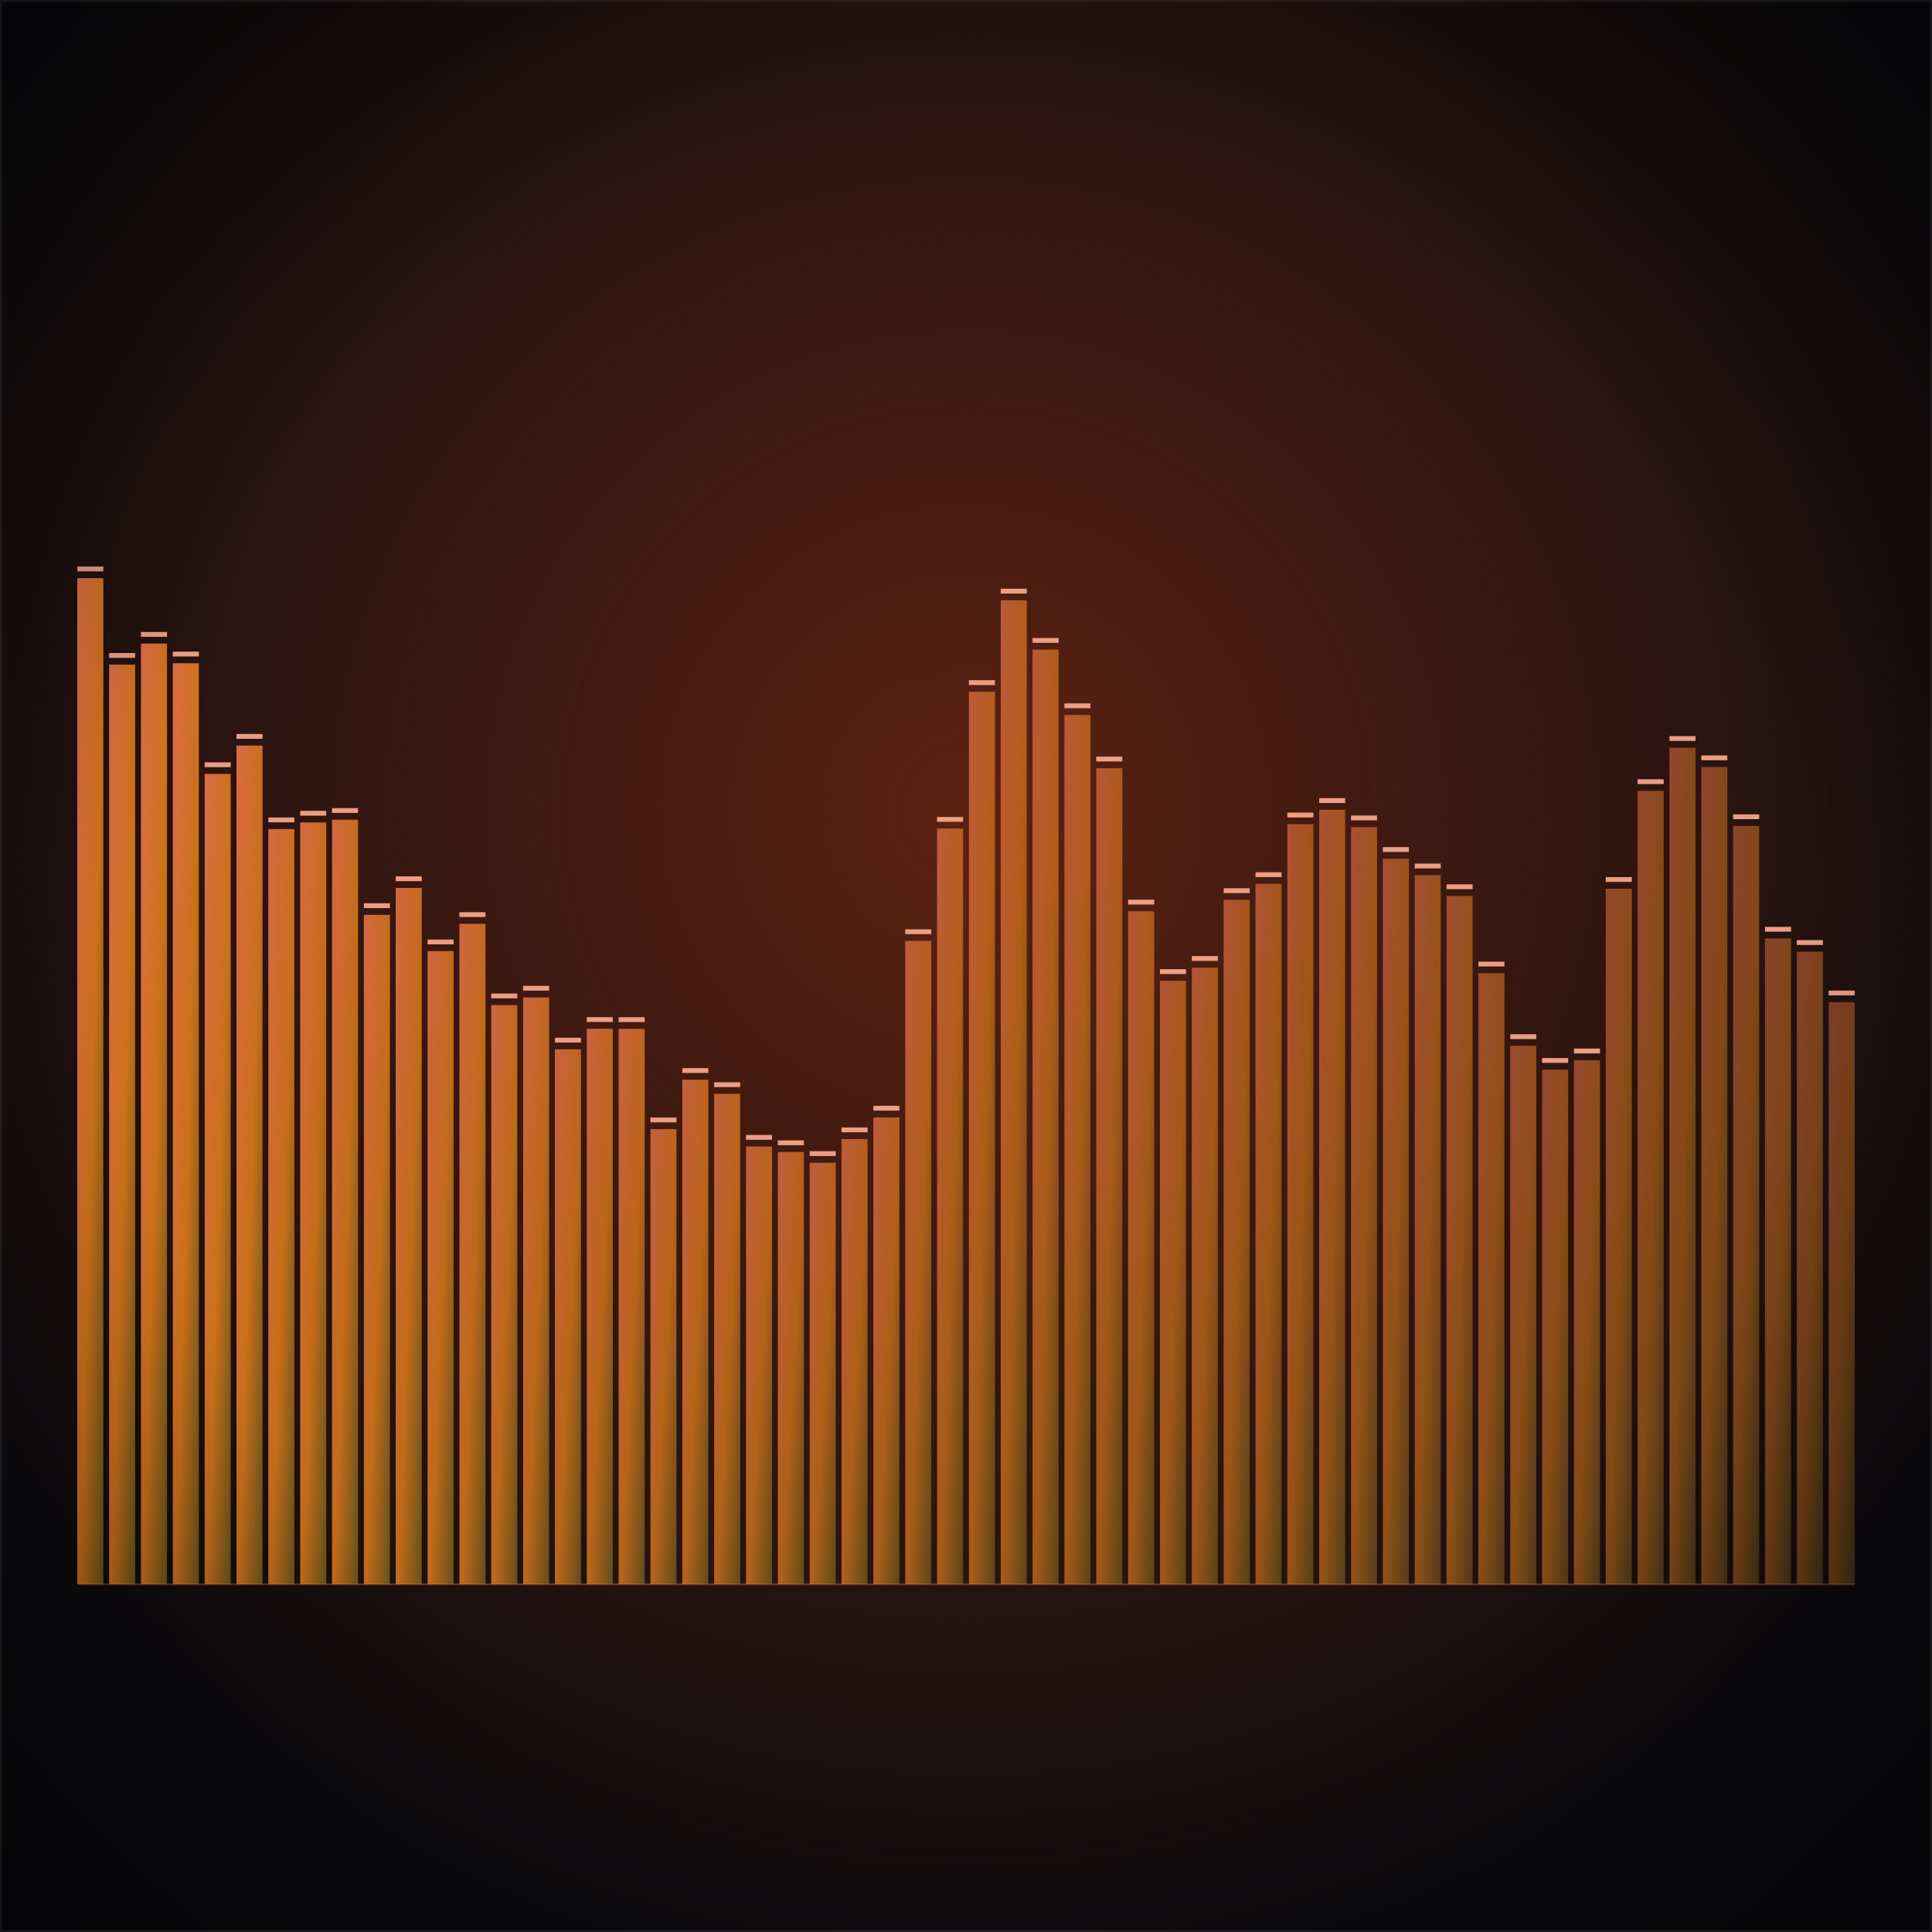
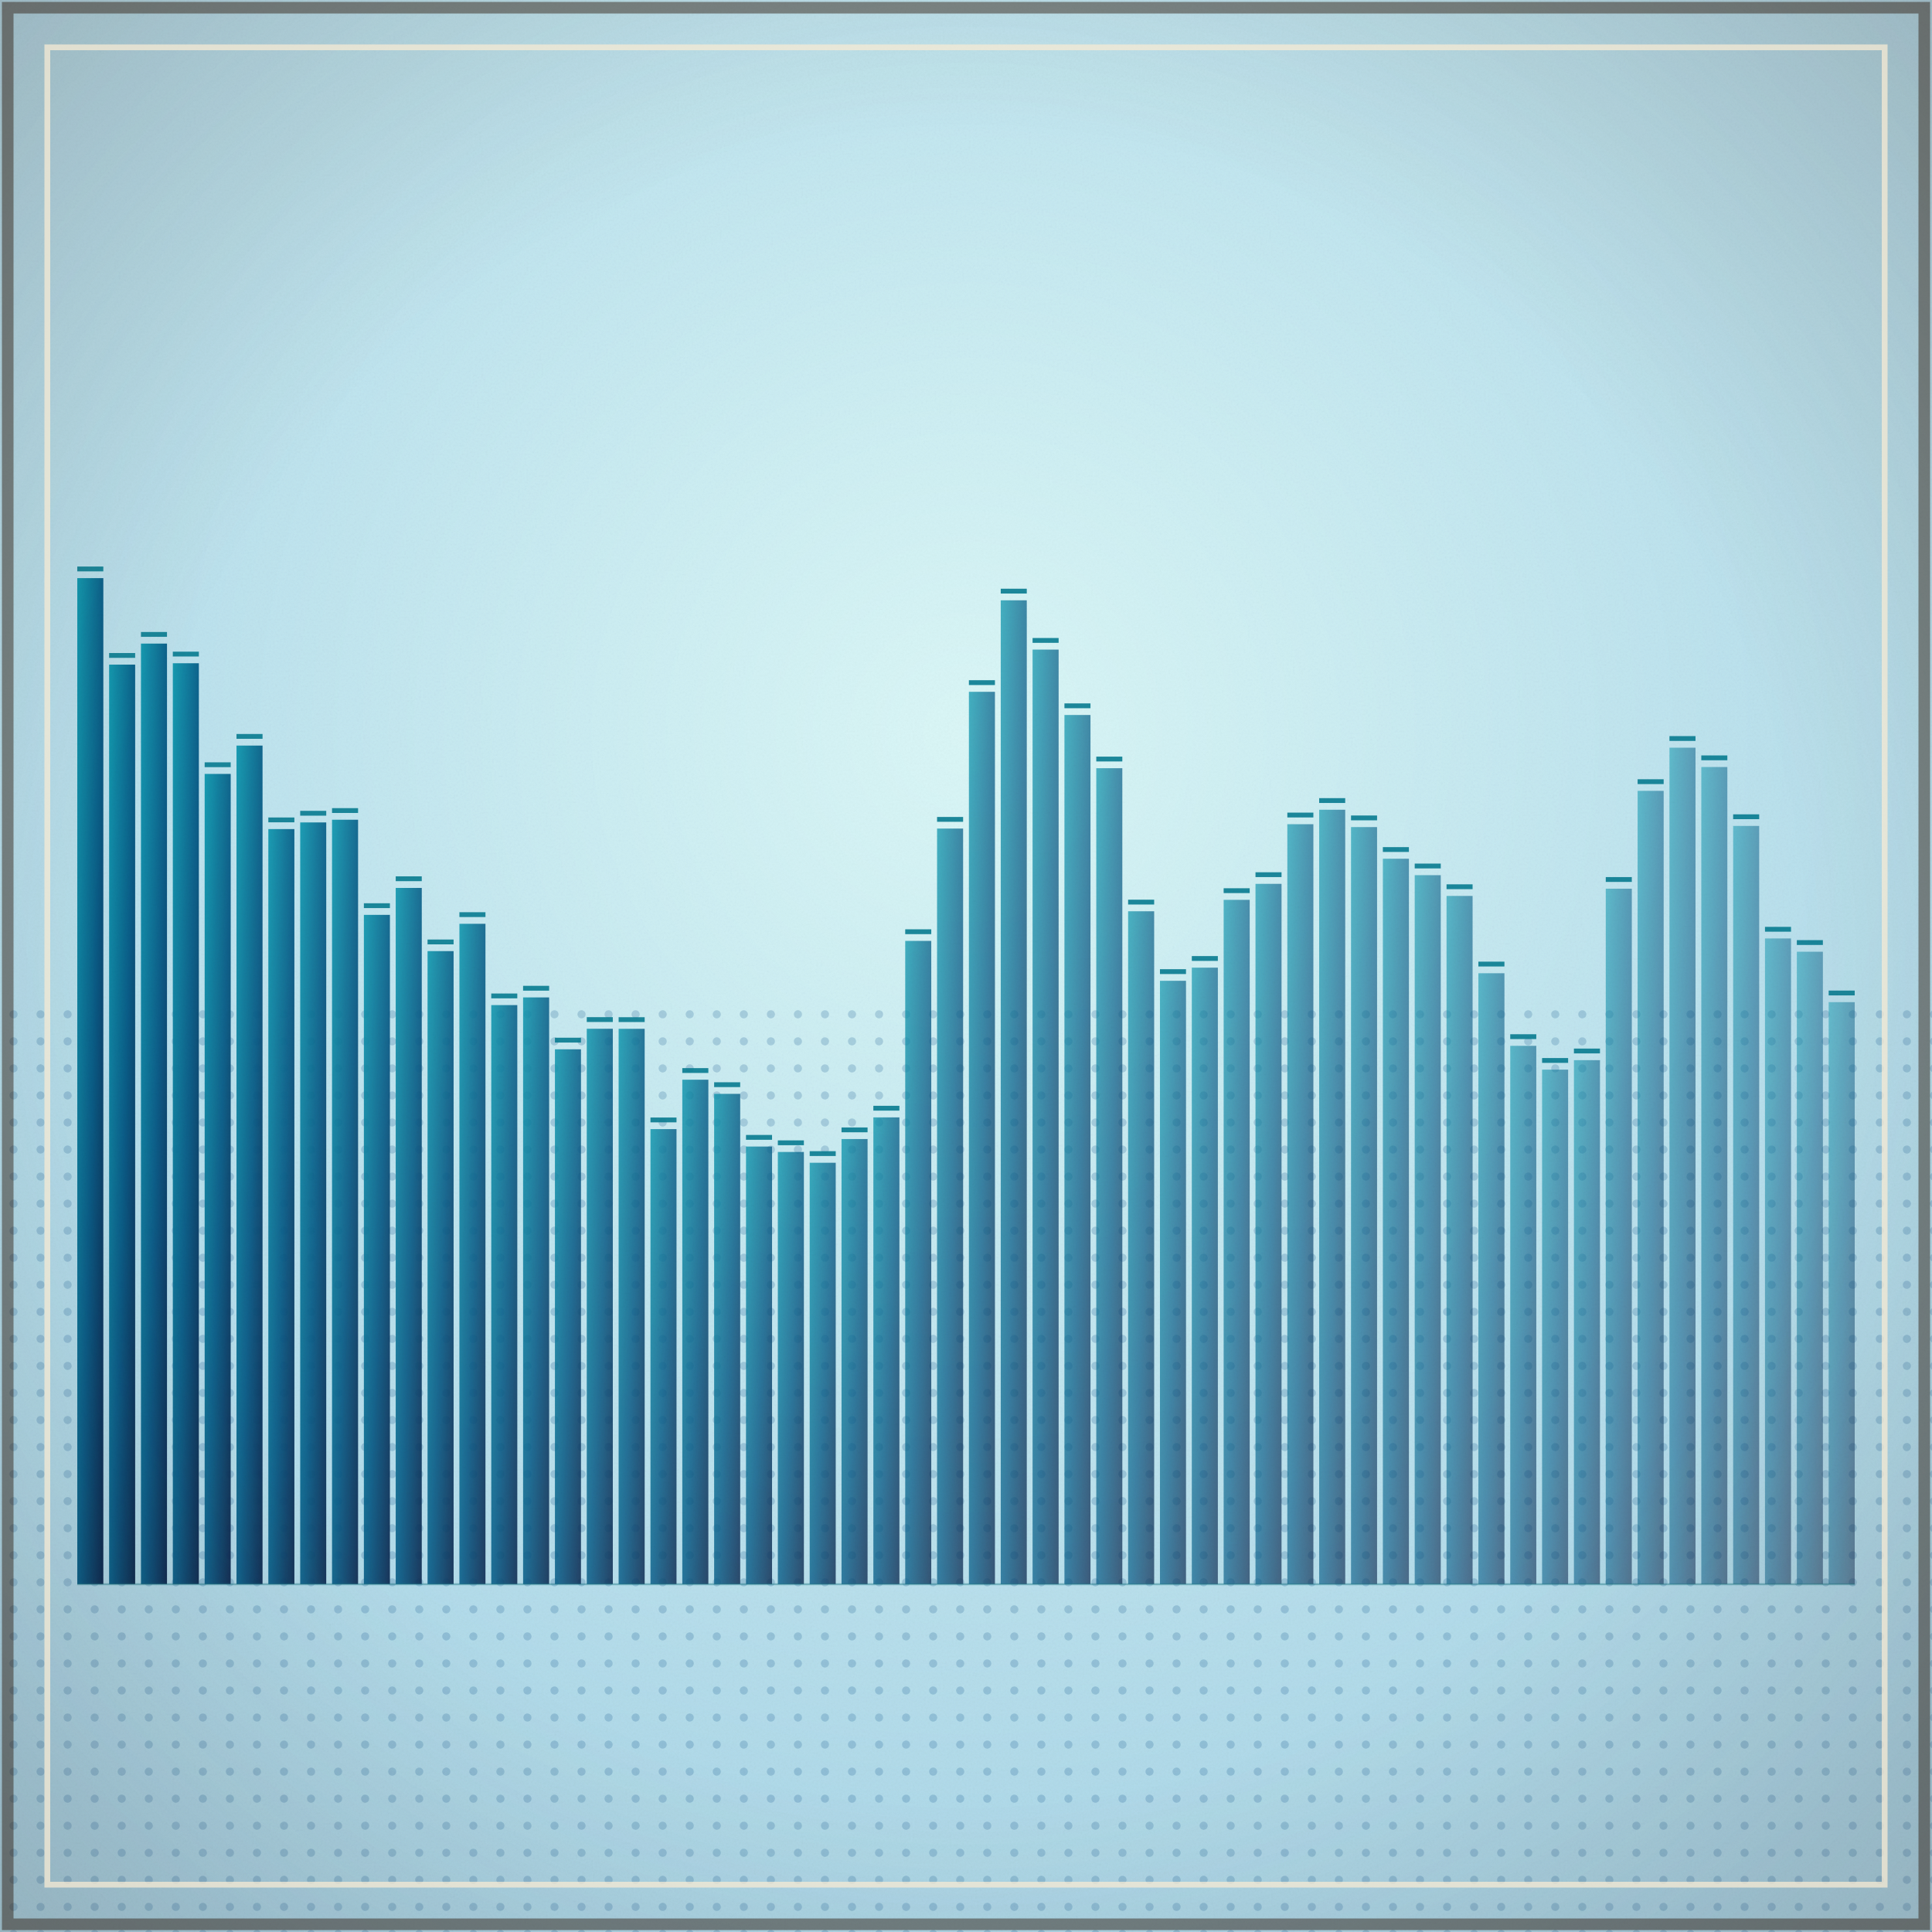
<svg xmlns="http://www.w3.org/2000/svg" viewBox="0 0 1000 1000" width="1000" height="1000" role="img" aria-label="Abstract generated cover artwork">
  <defs>
    <linearGradient id="g-2422" x1="0" y1="0" x2="1" y2="1">
-       <stop offset="0" stop-color="hsla(14.91 72% 58% / 1)" />
-       <stop offset=".55" stop-color="hsla(28.91 78% 46% / 1)" />
-       <stop offset="1" stop-color="hsla(44.91 60% 26% / 1)" />
+       <stop offset="0" stop-color="hsla(188.73 82% 38% / 1)" />
+       <stop offset=".55" stop-color="hsla(200.73 88% 28% / 1)" />
+       <stop offset="1" stop-color="hsla(214.73 74% 18% / 1)" />
    </linearGradient>
-     <radialGradient id="glow-2422" cx=".5" cy=".42" r=".62">
-       <stop offset="0" stop-color="hsla(14.91 90% 52% / 0.34)" />
-       <stop offset="1" stop-color="hsla(14.91 90% 52% / 0)" />
+     <radialGradient id="glow-2422" cx=".5" cy=".38" r=".72">
+       <stop offset="0" stop-color="hsla(182.73 70% 91% / 0.95)" />
+       <stop offset="1" stop-color="hsla(198.73 58% 76% / 0.95)" />
    </radialGradient>
+     <pattern id="dot-2422" width="14" height="14" patternUnits="userSpaceOnUse">
+       <circle cx="7" cy="7" r="2.1" fill="hsla(206.73 70% 34% / 1)" />
+     </pattern>
    <radialGradient id="vig-2422" cx=".5" cy=".5" r=".78">
-       <stop offset=".55" stop-color="#000" stop-opacity="0" />
-       <stop offset="1" stop-color="#000" stop-opacity=".72" />
+       <stop offset=".55" stop-color="#5A2A10" stop-opacity="0" />
+       <stop offset="1" stop-color="#5A2A10" stop-opacity=".22" />
    </radialGradient>
    <filter id="grain-2422" x="0" y="0" width="100%" height="100%">
      <feTurbulence type="fractalNoise" baseFrequency=".9" numOctaves="3" seed="22" result="n" />
      <feColorMatrix in="n" type="saturate" values="0" />
    </filter>
    <filter id="soft-2422" x="-20%" y="-20%" width="140%" height="140%">
      <feGaussianBlur stdDeviation="14" />
    </filter>
  </defs>
-   <rect width="1000" height="1000" fill="#0B0B0F" />
+   <rect width="1000" height="1000" fill="#F6EAD4" />
  <rect width="1000" height="1000" fill="url(#glow-2422)" />
+   <rect y="520" width="1000" height="480" fill="url(#dot-2422)" opacity=".22" />
  <rect x="40" y="299.24" width="13.48" height="520.76" fill="url(#g-2422)" opacity="1" />
-   <rect x="40" y="293.24" width="13.48" height="2.5" fill="hsla(14.91 100% 78% / 0.9)" />
+   <rect x="40" y="293.24" width="13.48" height="2.5" fill="hsla(188.73 90% 30% / 0.9)" />
  <rect x="56.48" y="344.01" width="13.48" height="475.99" fill="url(#g-2422)" opacity="0.99" />
-   <rect x="56.48" y="338.01" width="13.48" height="2.5" fill="hsla(14.91 100% 78% / 0.9)" />
+   <rect x="56.48" y="338.01" width="13.48" height="2.5" fill="hsla(188.73 90% 30% / 0.9)" />
  <rect x="72.96" y="333.12" width="13.48" height="486.88" fill="url(#g-2422)" opacity="0.98" />
-   <rect x="72.96" y="327.12" width="13.48" height="2.5" fill="hsla(14.91 100% 78% / 0.9)" />
+   <rect x="72.96" y="327.12" width="13.48" height="2.5" fill="hsla(188.73 90% 30% / 0.9)" />
  <rect x="89.45" y="343.3" width="13.48" height="476.7" fill="url(#g-2422)" opacity="0.97" />
-   <rect x="89.45" y="337.3" width="13.48" height="2.5" fill="hsla(14.91 100% 78% / 0.9)" />
+   <rect x="89.45" y="337.3" width="13.48" height="2.5" fill="hsla(188.73 90% 30% / 0.9)" />
  <rect x="105.93" y="400.58" width="13.48" height="419.42" fill="url(#g-2422)" opacity="0.96" />
-   <rect x="105.93" y="394.58" width="13.48" height="2.5" fill="hsla(14.91 100% 78% / 0.9)" />
+   <rect x="105.93" y="394.58" width="13.48" height="2.5" fill="hsla(188.73 90% 30% / 0.9)" />
  <rect x="122.41" y="385.91" width="13.48" height="434.09" fill="url(#g-2422)" opacity="0.95" />
-   <rect x="122.41" y="379.91" width="13.48" height="2.5" fill="hsla(14.91 100% 78% / 0.9)" />
+   <rect x="122.41" y="379.91" width="13.48" height="2.5" fill="hsla(188.73 90% 30% / 0.9)" />
  <rect x="138.89" y="429.13" width="13.48" height="390.87" fill="url(#g-2422)" opacity="0.94" />
-   <rect x="138.89" y="423.13" width="13.48" height="2.5" fill="hsla(14.91 100% 78% / 0.9)" />
+   <rect x="138.89" y="423.13" width="13.48" height="2.5" fill="hsla(188.73 90% 30% / 0.9)" />
  <rect x="155.38" y="425.69" width="13.48" height="394.31" fill="url(#g-2422)" opacity="0.93" />
-   <rect x="155.38" y="419.69" width="13.48" height="2.5" fill="hsla(14.91 100% 78% / 0.9)" />
+   <rect x="155.38" y="419.69" width="13.48" height="2.5" fill="hsla(188.73 90% 30% / 0.9)" />
  <rect x="171.86" y="424.29" width="13.48" height="395.71" fill="url(#g-2422)" opacity="0.92" />
-   <rect x="171.86" y="418.29" width="13.48" height="2.5" fill="hsla(14.91 100% 78% / 0.9)" />
+   <rect x="171.86" y="418.29" width="13.48" height="2.5" fill="hsla(188.73 90% 30% / 0.9)" />
  <rect x="188.34" y="473.53" width="13.48" height="346.47" fill="url(#g-2422)" opacity="0.92" />
-   <rect x="188.34" y="467.53" width="13.48" height="2.5" fill="hsla(14.91 100% 78% / 0.9)" />
+   <rect x="188.34" y="467.53" width="13.48" height="2.5" fill="hsla(188.73 90% 30% / 0.9)" />
  <rect x="204.82" y="459.59" width="13.48" height="360.41" fill="url(#g-2422)" opacity="0.91" />
-   <rect x="204.82" y="453.59" width="13.48" height="2.5" fill="hsla(14.91 100% 78% / 0.9)" />
+   <rect x="204.82" y="453.59" width="13.48" height="2.5" fill="hsla(188.73 90% 30% / 0.9)" />
  <rect x="221.3" y="492.3" width="13.48" height="327.7" fill="url(#g-2422)" opacity="0.9" />
-   <rect x="221.3" y="486.3" width="13.48" height="2.5" fill="hsla(14.91 100% 78% / 0.9)" />
+   <rect x="221.3" y="486.3" width="13.48" height="2.5" fill="hsla(188.73 90% 30% / 0.9)" />
  <rect x="237.79" y="478.16" width="13.48" height="341.84" fill="url(#g-2422)" opacity="0.89" />
-   <rect x="237.79" y="472.16" width="13.48" height="2.5" fill="hsla(14.91 100% 78% / 0.9)" />
+   <rect x="237.79" y="472.16" width="13.48" height="2.5" fill="hsla(188.73 90% 30% / 0.9)" />
  <rect x="254.27" y="520.24" width="13.48" height="299.76" fill="url(#g-2422)" opacity="0.88" />
-   <rect x="254.27" y="514.24" width="13.48" height="2.5" fill="hsla(14.91 100% 78% / 0.9)" />
+   <rect x="254.27" y="514.24" width="13.48" height="2.5" fill="hsla(188.73 90% 30% / 0.9)" />
  <rect x="270.75" y="516.26" width="13.48" height="303.74" fill="url(#g-2422)" opacity="0.87" />
-   <rect x="270.75" y="510.26" width="13.48" height="2.5" fill="hsla(14.91 100% 78% / 0.9)" />
+   <rect x="270.75" y="510.26" width="13.48" height="2.5" fill="hsla(188.73 90% 30% / 0.9)" />
  <rect x="287.23" y="543.12" width="13.48" height="276.88" fill="url(#g-2422)" opacity="0.86" />
-   <rect x="287.23" y="537.12" width="13.48" height="2.5" fill="hsla(14.91 100% 78% / 0.9)" />
+   <rect x="287.23" y="537.12" width="13.48" height="2.5" fill="hsla(188.73 90% 30% / 0.9)" />
  <rect x="303.71" y="532.48" width="13.48" height="287.52" fill="url(#g-2422)" opacity="0.85" />
-   <rect x="303.71" y="526.48" width="13.48" height="2.5" fill="hsla(14.91 100% 78% / 0.9)" />
+   <rect x="303.71" y="526.48" width="13.48" height="2.5" fill="hsla(188.73 90% 30% / 0.9)" />
  <rect x="320.2" y="532.51" width="13.48" height="287.49" fill="url(#g-2422)" opacity="0.84" />
-   <rect x="320.2" y="526.51" width="13.48" height="2.5" fill="hsla(14.91 100% 78% / 0.9)" />
+   <rect x="320.2" y="526.51" width="13.48" height="2.5" fill="hsla(188.73 90% 30% / 0.9)" />
  <rect x="336.68" y="584.43" width="13.48" height="235.57" fill="url(#g-2422)" opacity="0.83" />
-   <rect x="336.68" y="578.43" width="13.48" height="2.5" fill="hsla(14.91 100% 78% / 0.9)" />
+   <rect x="336.68" y="578.43" width="13.48" height="2.5" fill="hsla(188.73 90% 30% / 0.9)" />
  <rect x="353.16" y="558.86" width="13.48" height="261.14" fill="url(#g-2422)" opacity="0.83" />
-   <rect x="353.16" y="552.86" width="13.48" height="2.5" fill="hsla(14.91 100% 78% / 0.9)" />
+   <rect x="353.16" y="552.86" width="13.48" height="2.5" fill="hsla(188.73 90% 30% / 0.9)" />
  <rect x="369.64" y="566.18" width="13.48" height="253.82" fill="url(#g-2422)" opacity="0.82" />
-   <rect x="369.64" y="560.18" width="13.48" height="2.5" fill="hsla(14.91 100% 78% / 0.9)" />
+   <rect x="369.64" y="560.18" width="13.48" height="2.5" fill="hsla(188.73 90% 30% / 0.9)" />
  <rect x="386.13" y="593.45" width="13.48" height="226.55" fill="url(#g-2422)" opacity="0.81" />
-   <rect x="386.13" y="587.45" width="13.48" height="2.5" fill="hsla(14.91 100% 78% / 0.9)" />
+   <rect x="386.13" y="587.45" width="13.48" height="2.5" fill="hsla(188.73 90% 30% / 0.9)" />
  <rect x="402.61" y="596.26" width="13.48" height="223.74" fill="url(#g-2422)" opacity="0.8" />
-   <rect x="402.61" y="590.26" width="13.48" height="2.5" fill="hsla(14.91 100% 78% / 0.9)" />
+   <rect x="402.61" y="590.26" width="13.48" height="2.5" fill="hsla(188.73 90% 30% / 0.9)" />
  <rect x="419.09" y="601.85" width="13.48" height="218.15" fill="url(#g-2422)" opacity="0.79" />
-   <rect x="419.09" y="595.85" width="13.48" height="2.5" fill="hsla(14.91 100% 78% / 0.9)" />
+   <rect x="419.09" y="595.85" width="13.48" height="2.5" fill="hsla(188.73 90% 30% / 0.9)" />
  <rect x="435.57" y="589.57" width="13.48" height="230.43" fill="url(#g-2422)" opacity="0.78" />
-   <rect x="435.57" y="583.57" width="13.48" height="2.5" fill="hsla(14.91 100% 78% / 0.9)" />
+   <rect x="435.57" y="583.57" width="13.48" height="2.5" fill="hsla(188.73 90% 30% / 0.9)" />
  <rect x="452.05" y="578.36" width="13.48" height="241.64" fill="url(#g-2422)" opacity="0.77" />
-   <rect x="452.05" y="572.36" width="13.48" height="2.5" fill="hsla(14.91 100% 78% / 0.9)" />
+   <rect x="452.05" y="572.36" width="13.48" height="2.5" fill="hsla(188.73 90% 30% / 0.9)" />
  <rect x="468.54" y="487.01" width="13.48" height="332.99" fill="url(#g-2422)" opacity="0.76" />
-   <rect x="468.54" y="481.01" width="13.48" height="2.5" fill="hsla(14.91 100% 78% / 0.9)" />
+   <rect x="468.54" y="481.01" width="13.48" height="2.5" fill="hsla(188.73 90% 30% / 0.9)" />
  <rect x="485.02" y="428.86" width="13.48" height="391.14" fill="url(#g-2422)" opacity="0.75" />
-   <rect x="485.02" y="422.86" width="13.48" height="2.5" fill="hsla(14.91 100% 78% / 0.9)" />
+   <rect x="485.02" y="422.86" width="13.48" height="2.5" fill="hsla(188.73 90% 30% / 0.9)" />
  <rect x="501.5" y="358.08" width="13.48" height="461.92" fill="url(#g-2422)" opacity="0.75" />
-   <rect x="501.5" y="352.08" width="13.48" height="2.5" fill="hsla(14.91 100% 78% / 0.9)" />
+   <rect x="501.5" y="352.08" width="13.48" height="2.5" fill="hsla(188.73 90% 30% / 0.9)" />
  <rect x="517.98" y="310.72" width="13.48" height="509.28" fill="url(#g-2422)" opacity="0.74" />
-   <rect x="517.98" y="304.72" width="13.48" height="2.5" fill="hsla(14.91 100% 78% / 0.9)" />
+   <rect x="517.98" y="304.72" width="13.48" height="2.5" fill="hsla(188.73 90% 30% / 0.9)" />
  <rect x="534.46" y="336.23" width="13.48" height="483.77" fill="url(#g-2422)" opacity="0.73" />
-   <rect x="534.46" y="330.23" width="13.48" height="2.5" fill="hsla(14.91 100% 78% / 0.9)" />
+   <rect x="534.46" y="330.23" width="13.48" height="2.5" fill="hsla(188.73 90% 30% / 0.9)" />
  <rect x="550.95" y="370.08" width="13.48" height="449.92" fill="url(#g-2422)" opacity="0.72" />
-   <rect x="550.95" y="364.08" width="13.48" height="2.5" fill="hsla(14.91 100% 78% / 0.9)" />
+   <rect x="550.95" y="364.08" width="13.48" height="2.5" fill="hsla(188.73 90% 30% / 0.9)" />
  <rect x="567.43" y="397.63" width="13.48" height="422.37" fill="url(#g-2422)" opacity="0.71" />
-   <rect x="567.43" y="391.63" width="13.48" height="2.5" fill="hsla(14.91 100% 78% / 0.9)" />
+   <rect x="567.43" y="391.63" width="13.48" height="2.5" fill="hsla(188.73 90% 30% / 0.9)" />
  <rect x="583.91" y="471.68" width="13.48" height="348.32" fill="url(#g-2422)" opacity="0.7" />
-   <rect x="583.91" y="465.68" width="13.48" height="2.5" fill="hsla(14.91 100% 78% / 0.9)" />
+   <rect x="583.91" y="465.68" width="13.48" height="2.5" fill="hsla(188.73 90% 30% / 0.9)" />
  <rect x="600.39" y="507.66" width="13.48" height="312.34" fill="url(#g-2422)" opacity="0.69" />
-   <rect x="600.39" y="501.66" width="13.48" height="2.5" fill="hsla(14.91 100% 78% / 0.9)" />
+   <rect x="600.39" y="501.66" width="13.48" height="2.5" fill="hsla(188.73 90% 30% / 0.9)" />
  <rect x="616.88" y="500.86" width="13.48" height="319.14" fill="url(#g-2422)" opacity="0.68" />
-   <rect x="616.88" y="494.86" width="13.48" height="2.5" fill="hsla(14.91 100% 78% / 0.9)" />
+   <rect x="616.88" y="494.86" width="13.48" height="2.5" fill="hsla(188.73 90% 30% / 0.9)" />
  <rect x="633.36" y="465.76" width="13.48" height="354.24" fill="url(#g-2422)" opacity="0.67" />
-   <rect x="633.36" y="459.76" width="13.48" height="2.5" fill="hsla(14.91 100% 78% / 0.9)" />
+   <rect x="633.36" y="459.76" width="13.48" height="2.5" fill="hsla(188.73 90% 30% / 0.9)" />
  <rect x="649.84" y="457.48" width="13.48" height="362.52" fill="url(#g-2422)" opacity="0.67" />
-   <rect x="649.84" y="451.48" width="13.48" height="2.5" fill="hsla(14.91 100% 78% / 0.9)" />
+   <rect x="649.84" y="451.48" width="13.48" height="2.5" fill="hsla(188.73 90% 30% / 0.9)" />
  <rect x="666.32" y="426.61" width="13.48" height="393.39" fill="url(#g-2422)" opacity="0.66" />
-   <rect x="666.32" y="420.61" width="13.48" height="2.5" fill="hsla(14.91 100% 78% / 0.9)" />
+   <rect x="666.32" y="420.61" width="13.48" height="2.5" fill="hsla(188.73 90% 30% / 0.9)" />
  <rect x="682.8" y="419.12" width="13.48" height="400.88" fill="url(#g-2422)" opacity="0.65" />
-   <rect x="682.8" y="413.12" width="13.48" height="2.5" fill="hsla(14.91 100% 78% / 0.9)" />
+   <rect x="682.8" y="413.12" width="13.48" height="2.5" fill="hsla(188.73 90% 30% / 0.9)" />
  <rect x="699.29" y="428.1" width="13.48" height="391.9" fill="url(#g-2422)" opacity="0.64" />
-   <rect x="699.29" y="422.1" width="13.48" height="2.5" fill="hsla(14.91 100% 78% / 0.9)" />
+   <rect x="699.29" y="422.1" width="13.48" height="2.5" fill="hsla(188.73 90% 30% / 0.9)" />
  <rect x="715.77" y="444.47" width="13.48" height="375.53" fill="url(#g-2422)" opacity="0.63" />
-   <rect x="715.77" y="438.47" width="13.48" height="2.5" fill="hsla(14.91 100% 78% / 0.9)" />
+   <rect x="715.77" y="438.47" width="13.48" height="2.5" fill="hsla(188.73 90% 30% / 0.9)" />
  <rect x="732.25" y="452.99" width="13.48" height="367.01" fill="url(#g-2422)" opacity="0.62" />
-   <rect x="732.25" y="446.99" width="13.48" height="2.5" fill="hsla(14.91 100% 78% / 0.9)" />
+   <rect x="732.25" y="446.99" width="13.48" height="2.5" fill="hsla(188.73 90% 30% / 0.9)" />
  <rect x="748.73" y="463.73" width="13.48" height="356.27" fill="url(#g-2422)" opacity="0.61" />
-   <rect x="748.73" y="457.73" width="13.48" height="2.5" fill="hsla(14.91 100% 78% / 0.9)" />
+   <rect x="748.73" y="457.73" width="13.48" height="2.5" fill="hsla(188.73 90% 30% / 0.9)" />
  <rect x="765.21" y="503.75" width="13.48" height="316.25" fill="url(#g-2422)" opacity="0.6" />
-   <rect x="765.21" y="497.75" width="13.48" height="2.5" fill="hsla(14.91 100% 78% / 0.9)" />
+   <rect x="765.21" y="497.75" width="13.48" height="2.5" fill="hsla(188.73 90% 30% / 0.9)" />
  <rect x="781.7" y="541.32" width="13.48" height="278.68" fill="url(#g-2422)" opacity="0.59" />
-   <rect x="781.7" y="535.32" width="13.48" height="2.5" fill="hsla(14.91 100% 78% / 0.9)" />
+   <rect x="781.7" y="535.32" width="13.48" height="2.5" fill="hsla(188.73 90% 30% / 0.9)" />
  <rect x="798.18" y="553.64" width="13.48" height="266.36" fill="url(#g-2422)" opacity="0.58" />
-   <rect x="798.18" y="547.64" width="13.48" height="2.5" fill="hsla(14.91 100% 78% / 0.9)" />
+   <rect x="798.18" y="547.64" width="13.48" height="2.5" fill="hsla(188.73 90% 30% / 0.9)" />
  <rect x="814.66" y="548.74" width="13.48" height="271.26" fill="url(#g-2422)" opacity="0.58" />
-   <rect x="814.66" y="542.74" width="13.48" height="2.5" fill="hsla(14.91 100% 78% / 0.9)" />
+   <rect x="814.66" y="542.74" width="13.48" height="2.5" fill="hsla(188.73 90% 30% / 0.9)" />
  <rect x="831.14" y="459.98" width="13.48" height="360.02" fill="url(#g-2422)" opacity="0.57" />
-   <rect x="831.14" y="453.98" width="13.48" height="2.5" fill="hsla(14.91 100% 78% / 0.9)" />
+   <rect x="831.14" y="453.98" width="13.48" height="2.5" fill="hsla(188.73 90% 30% / 0.9)" />
  <rect x="847.63" y="409.34" width="13.48" height="410.66" fill="url(#g-2422)" opacity="0.56" />
-   <rect x="847.63" y="403.34" width="13.48" height="2.5" fill="hsla(14.91 100% 78% / 0.9)" />
+   <rect x="847.63" y="403.34" width="13.48" height="2.5" fill="hsla(188.73 90% 30% / 0.9)" />
  <rect x="864.11" y="387" width="13.48" height="433" fill="url(#g-2422)" opacity="0.55" />
-   <rect x="864.11" y="381" width="13.48" height="2.5" fill="hsla(14.91 100% 78% / 0.9)" />
+   <rect x="864.11" y="381" width="13.48" height="2.5" fill="hsla(188.73 90% 30% / 0.9)" />
  <rect x="880.59" y="397.01" width="13.48" height="422.99" fill="url(#g-2422)" opacity="0.54" />
-   <rect x="880.59" y="391.01" width="13.48" height="2.5" fill="hsla(14.91 100% 78% / 0.9)" />
+   <rect x="880.59" y="391.01" width="13.48" height="2.5" fill="hsla(188.73 90% 30% / 0.9)" />
  <rect x="897.07" y="427.5" width="13.48" height="392.5" fill="url(#g-2422)" opacity="0.53" />
-   <rect x="897.07" y="421.5" width="13.48" height="2.5" fill="hsla(14.91 100% 78% / 0.9)" />
+   <rect x="897.07" y="421.5" width="13.48" height="2.5" fill="hsla(188.73 90% 30% / 0.9)" />
  <rect x="913.55" y="485.74" width="13.48" height="334.26" fill="url(#g-2422)" opacity="0.52" />
-   <rect x="913.55" y="479.74" width="13.48" height="2.5" fill="hsla(14.91 100% 78% / 0.9)" />
+   <rect x="913.55" y="479.74" width="13.48" height="2.5" fill="hsla(188.73 90% 30% / 0.9)" />
  <rect x="930.04" y="492.61" width="13.48" height="327.39" fill="url(#g-2422)" opacity="0.51" />
-   <rect x="930.04" y="486.61" width="13.48" height="2.5" fill="hsla(14.91 100% 78% / 0.9)" />
+   <rect x="930.04" y="486.61" width="13.48" height="2.5" fill="hsla(188.73 90% 30% / 0.9)" />
  <rect x="946.52" y="518.72" width="13.48" height="301.28" fill="url(#g-2422)" opacity="0.5" />
-   <rect x="946.52" y="512.72" width="13.48" height="2.5" fill="hsla(14.91 100% 78% / 0.9)" />
-   <line x1="40" y1="820" x2="960" y2="820" stroke="hsla(14.91 60% 60% / 0.35)" stroke-width="1" />
+   <rect x="946.52" y="512.72" width="13.48" height="2.5" fill="hsla(188.73 90% 30% / 0.9)" />
+   <line x1="40" y1="820" x2="960" y2="820" stroke="hsla(188.73 60% 34% / 0.45)" stroke-width="1" />
  <rect width="1000" height="1000" fill="url(#vig-2422)" />
-   <rect width="1000" height="1000" filter="url(#grain-2422)" opacity=".055" style="mix-blend-mode:overlay" />
-   <rect x=".5" y=".5" width="999" height="999" fill="none" stroke="rgba(255,255,255,.07)" />
+   <rect width="1000" height="1000" filter="url(#grain-2422)" opacity=".07" style="mix-blend-mode:multiply" />
+   <rect x="4" y="4" width="992" height="992" fill="none" stroke="#2A1508" stroke-opacity=".45" stroke-width="6" />
+   <rect x="24.5" y="24.5" width="951" height="951" fill="none" stroke="#F6EAD4" stroke-opacity=".75" stroke-width="3" />
</svg>
